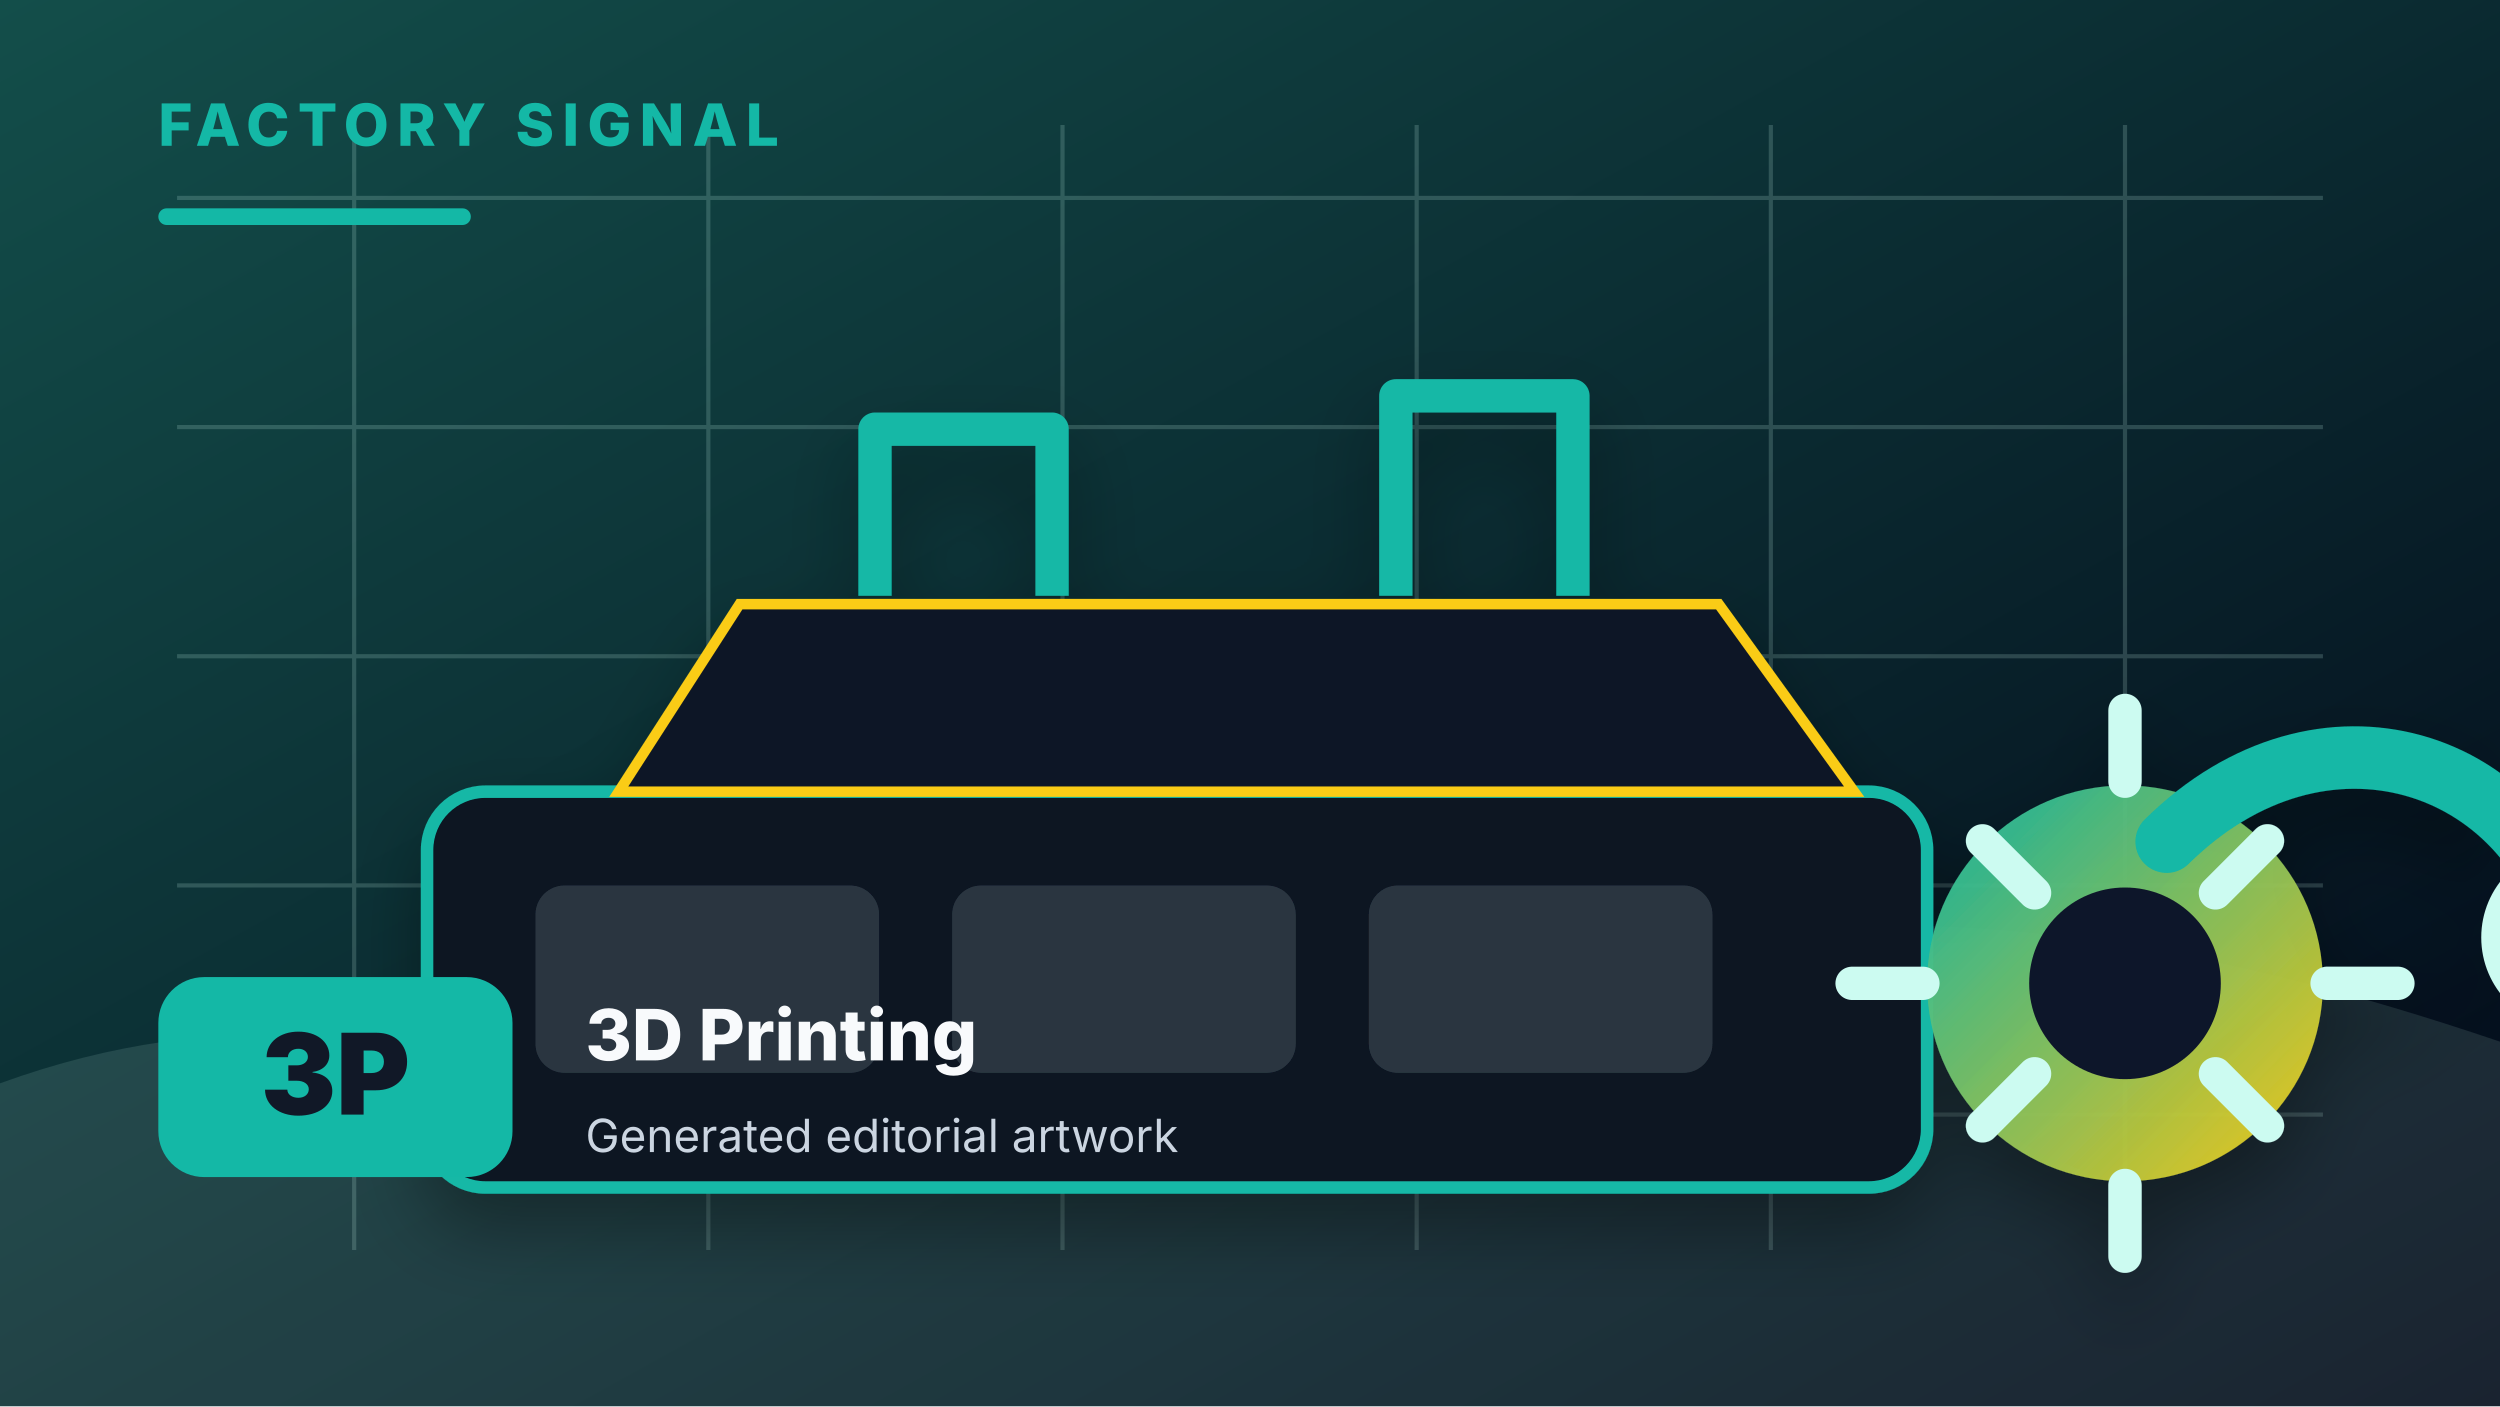
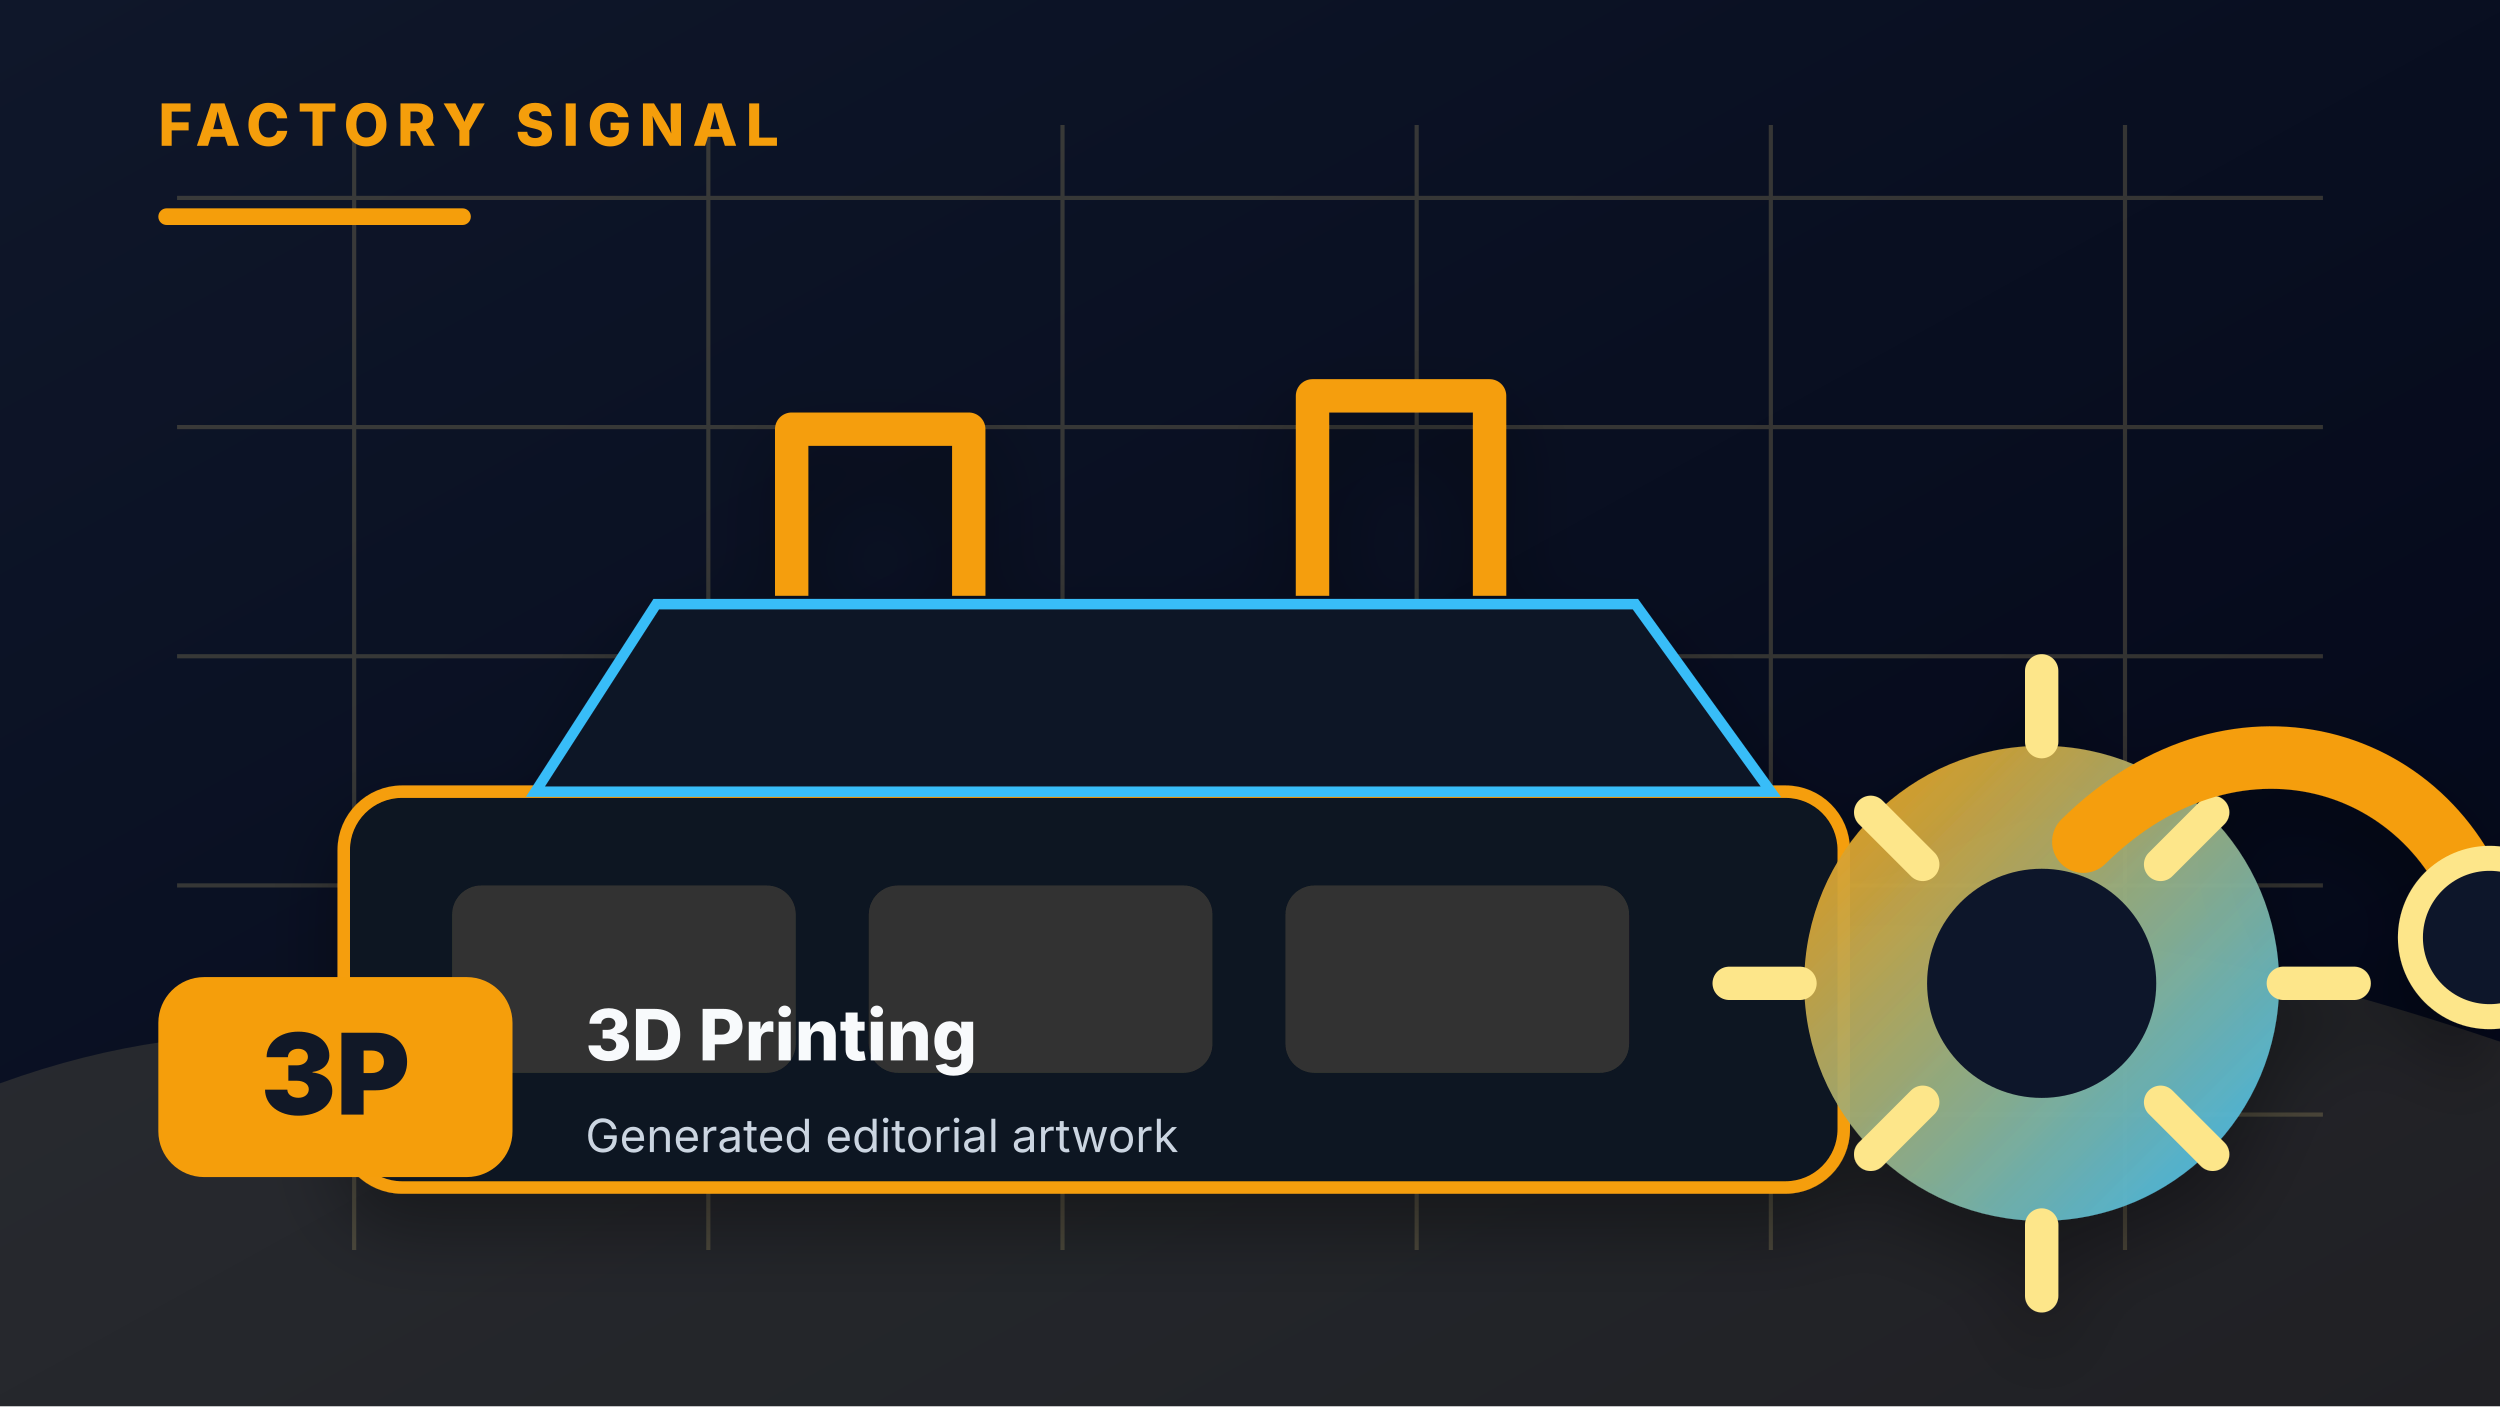
<svg xmlns="http://www.w3.org/2000/svg" width="1600" height="900" viewBox="0 0 1600 900" role="img" aria-labelledby="title desc">
  <g transform="scale(1.333333)">
    <defs>
      <linearGradient id="bg" x1="0" y1="0" x2="1" y2="1">
-         <stop offset="0" stop-color="#134e4a" />
+         <stop offset="0" stop-color="#0f172a" />
        <stop offset="1" stop-color="#020617" />
      </linearGradient>
      <linearGradient id="accent" x1="0" y1="0" x2="1" y2="1">
-         <stop offset="0" stop-color="#14b8a6" />
-         <stop offset="1" stop-color="#facc15" />
+         <stop offset="0" stop-color="#f59e0b" />
+         <stop offset="1" stop-color="#38bdf8" />
      </linearGradient>
      <filter id="shadow" x="-20%" y="-20%" width="140%" height="140%">
        <feDropShadow dx="0" dy="18" stdDeviation="18" flood-color="#000000" flood-opacity="0.35" />
      </filter>
    </defs>
    <rect width="1200" height="675" fill="url(#bg)" />
-     <path d="M0 520 C220 440 340 595 560 520 S920 405 1200 500 V675 H0Z" fill="#ccfbf1" opacity="0.12" />
-     <g opacity="0.18" stroke="#ccfbf1" stroke-width="2">
+     <path d="M0 520 C220 440 340 595 560 520 S920 405 1200 500 V675 H0Z" fill="#fde68a" opacity="0.12" />
+     <g opacity="0.18" stroke="#fde68a" stroke-width="2">
      <path d="M85 95H1115M85 205H1115M85 315H1115M85 425H1115M85 535H1115" />
      <path d="M170 60V600M340 60V600M510 60V600M680 60V600M850 60V600M1020 60V600" />
    </g>
-     <g transform="translate(205 120)" filter="url(#shadow)">
-       <rect x="0" y="260" width="720" height="190" rx="28" fill="#0b1220" stroke="#14b8a6" stroke-width="6" />
-       <rect x="52" y="305" width="165" height="90" rx="14" fill="#ccfbf1" opacity="0.16" />
-       <rect x="252" y="305" width="165" height="90" rx="14" fill="#ccfbf1" opacity="0.16" />
-       <rect x="452" y="305" width="165" height="90" rx="14" fill="#ccfbf1" opacity="0.16" />
-       <path d="M92 260 L150 170 H620 L685 260Z" fill="#111827" stroke="#facc15" stroke-width="5" />
-       <path d="M215 166 V86 H300 V166M465 166 V70 H550 V166" fill="none" stroke="#14b8a6" stroke-width="16" stroke-linejoin="round" />
-       <circle cx="815" cy="352" r="95" fill="url(#accent)" opacity="0.95" />
-       <circle cx="815" cy="352" r="46" fill="#0f172a" />
-       <g stroke="#ccfbf1" stroke-width="16" stroke-linecap="round">
-         <path d="M815 221v34M815 483v-34M684 352h34M946 352h-34" />
-         <path d="M746.6 283.6l25 25M883.4 283.6l-25 25M746.6 420.4l25-25M883.4 420.4l-25-25" />
+     <g transform="translate(165 120)" filter="url(#shadow)">
+       <rect x="0" y="260" width="720" height="190" rx="28" fill="#0b1220" stroke="#f59e0b" stroke-width="6" />
+       <rect x="52" y="305" width="165" height="90" rx="14" fill="#fde68a" opacity="0.16" />
+       <rect x="252" y="305" width="165" height="90" rx="14" fill="#fde68a" opacity="0.16" />
+       <rect x="452" y="305" width="165" height="90" rx="14" fill="#fde68a" opacity="0.16" />
+       <path d="M92 260 L150 170 H620 L685 260Z" fill="#111827" stroke="#38bdf8" stroke-width="5" />
+       <path d="M215 166 V86 H300 V166M465 166 V70 H550 V166" fill="none" stroke="#f59e0b" stroke-width="16" stroke-linejoin="round" />
+       <circle cx="815" cy="352" r="114" fill="url(#accent)" opacity="0.95" />
+       <circle cx="815" cy="352" r="55" fill="#0f172a" />
+       <g stroke="#fde68a" stroke-width="16" stroke-linecap="round">
+         <path d="M815 202v34M815 502v-34M665 352h34M965 352h-34" />
+         <path d="M732.92 269.92l25 25M897.08 269.92l-25 25M732.92 434.08l25-25M897.08 434.08l-25-25" />
      </g>
-       <path d="M835 284 C910 210 1010 245 1030 330" fill="none" stroke="#14b8a6" stroke-width="30" stroke-linecap="round" />
-       <path d="M1030 330 l179 58" stroke="#facc15" stroke-width="34" stroke-linecap="round" />
-       <circle cx="1030" cy="330" r="38" fill="#0f172a" stroke="#ccfbf1" stroke-width="12" />
-       <path d="M1209 388 l54 -35M1209 388 l46 45" stroke="#14b8a6" stroke-width="18" stroke-linecap="round" />
+       <path d="M835 284 C910 210 1010 245 1030 330" fill="none" stroke="#f59e0b" stroke-width="30" stroke-linecap="round" />
+       <path d="M1030 330 l160 58" stroke="#38bdf8" stroke-width="34" stroke-linecap="round" />
+       <circle cx="1030" cy="330" r="38" fill="#0f172a" stroke="#fde68a" stroke-width="12" />
+       <path d="M1190 388 l54 -35M1190 388 l46 45" stroke="#f59e0b" stroke-width="18" stroke-linecap="round" />
    </g>
    <g transform="translate(76 70)">
-       <text x="0" y="0" fill="#14b8a6" font-family="Inter, Arial, sans-serif" font-size="28" font-weight="800" letter-spacing="4">FACTORY SIGNAL</text>
-       <rect x="0" y="30" width="150" height="8" rx="4" fill="#14b8a6" />
+       <text x="0" y="0" fill="#f59e0b" font-family="Inter, Arial, sans-serif" font-size="28" font-weight="800" letter-spacing="4">FACTORY SIGNAL</text>
+       <rect x="0" y="30" width="150" height="8" rx="4" fill="#f59e0b" />
    </g>
    <g transform="translate(76 535)">
-       <rect x="0" y="-66" width="170" height="96" rx="22" fill="#14b8a6" />
+       <rect x="0" y="-66" width="170" height="96" rx="22" fill="#f59e0b" />
      <text x="85" y="0" text-anchor="middle" fill="#111827" font-family="Inter, Arial, sans-serif" font-size="54" font-weight="900">3P</text>
      <text x="205" y="-26" fill="#f8fafc" font-family="Inter, Arial, sans-serif" font-size="34" font-weight="800">3D Printing</text>
      <text x="205" y="18" fill="#cbd5e1" font-family="Inter, Arial, sans-serif" font-size="22">Generated editorial artwork</text>
    </g>
  </g>
</svg>
